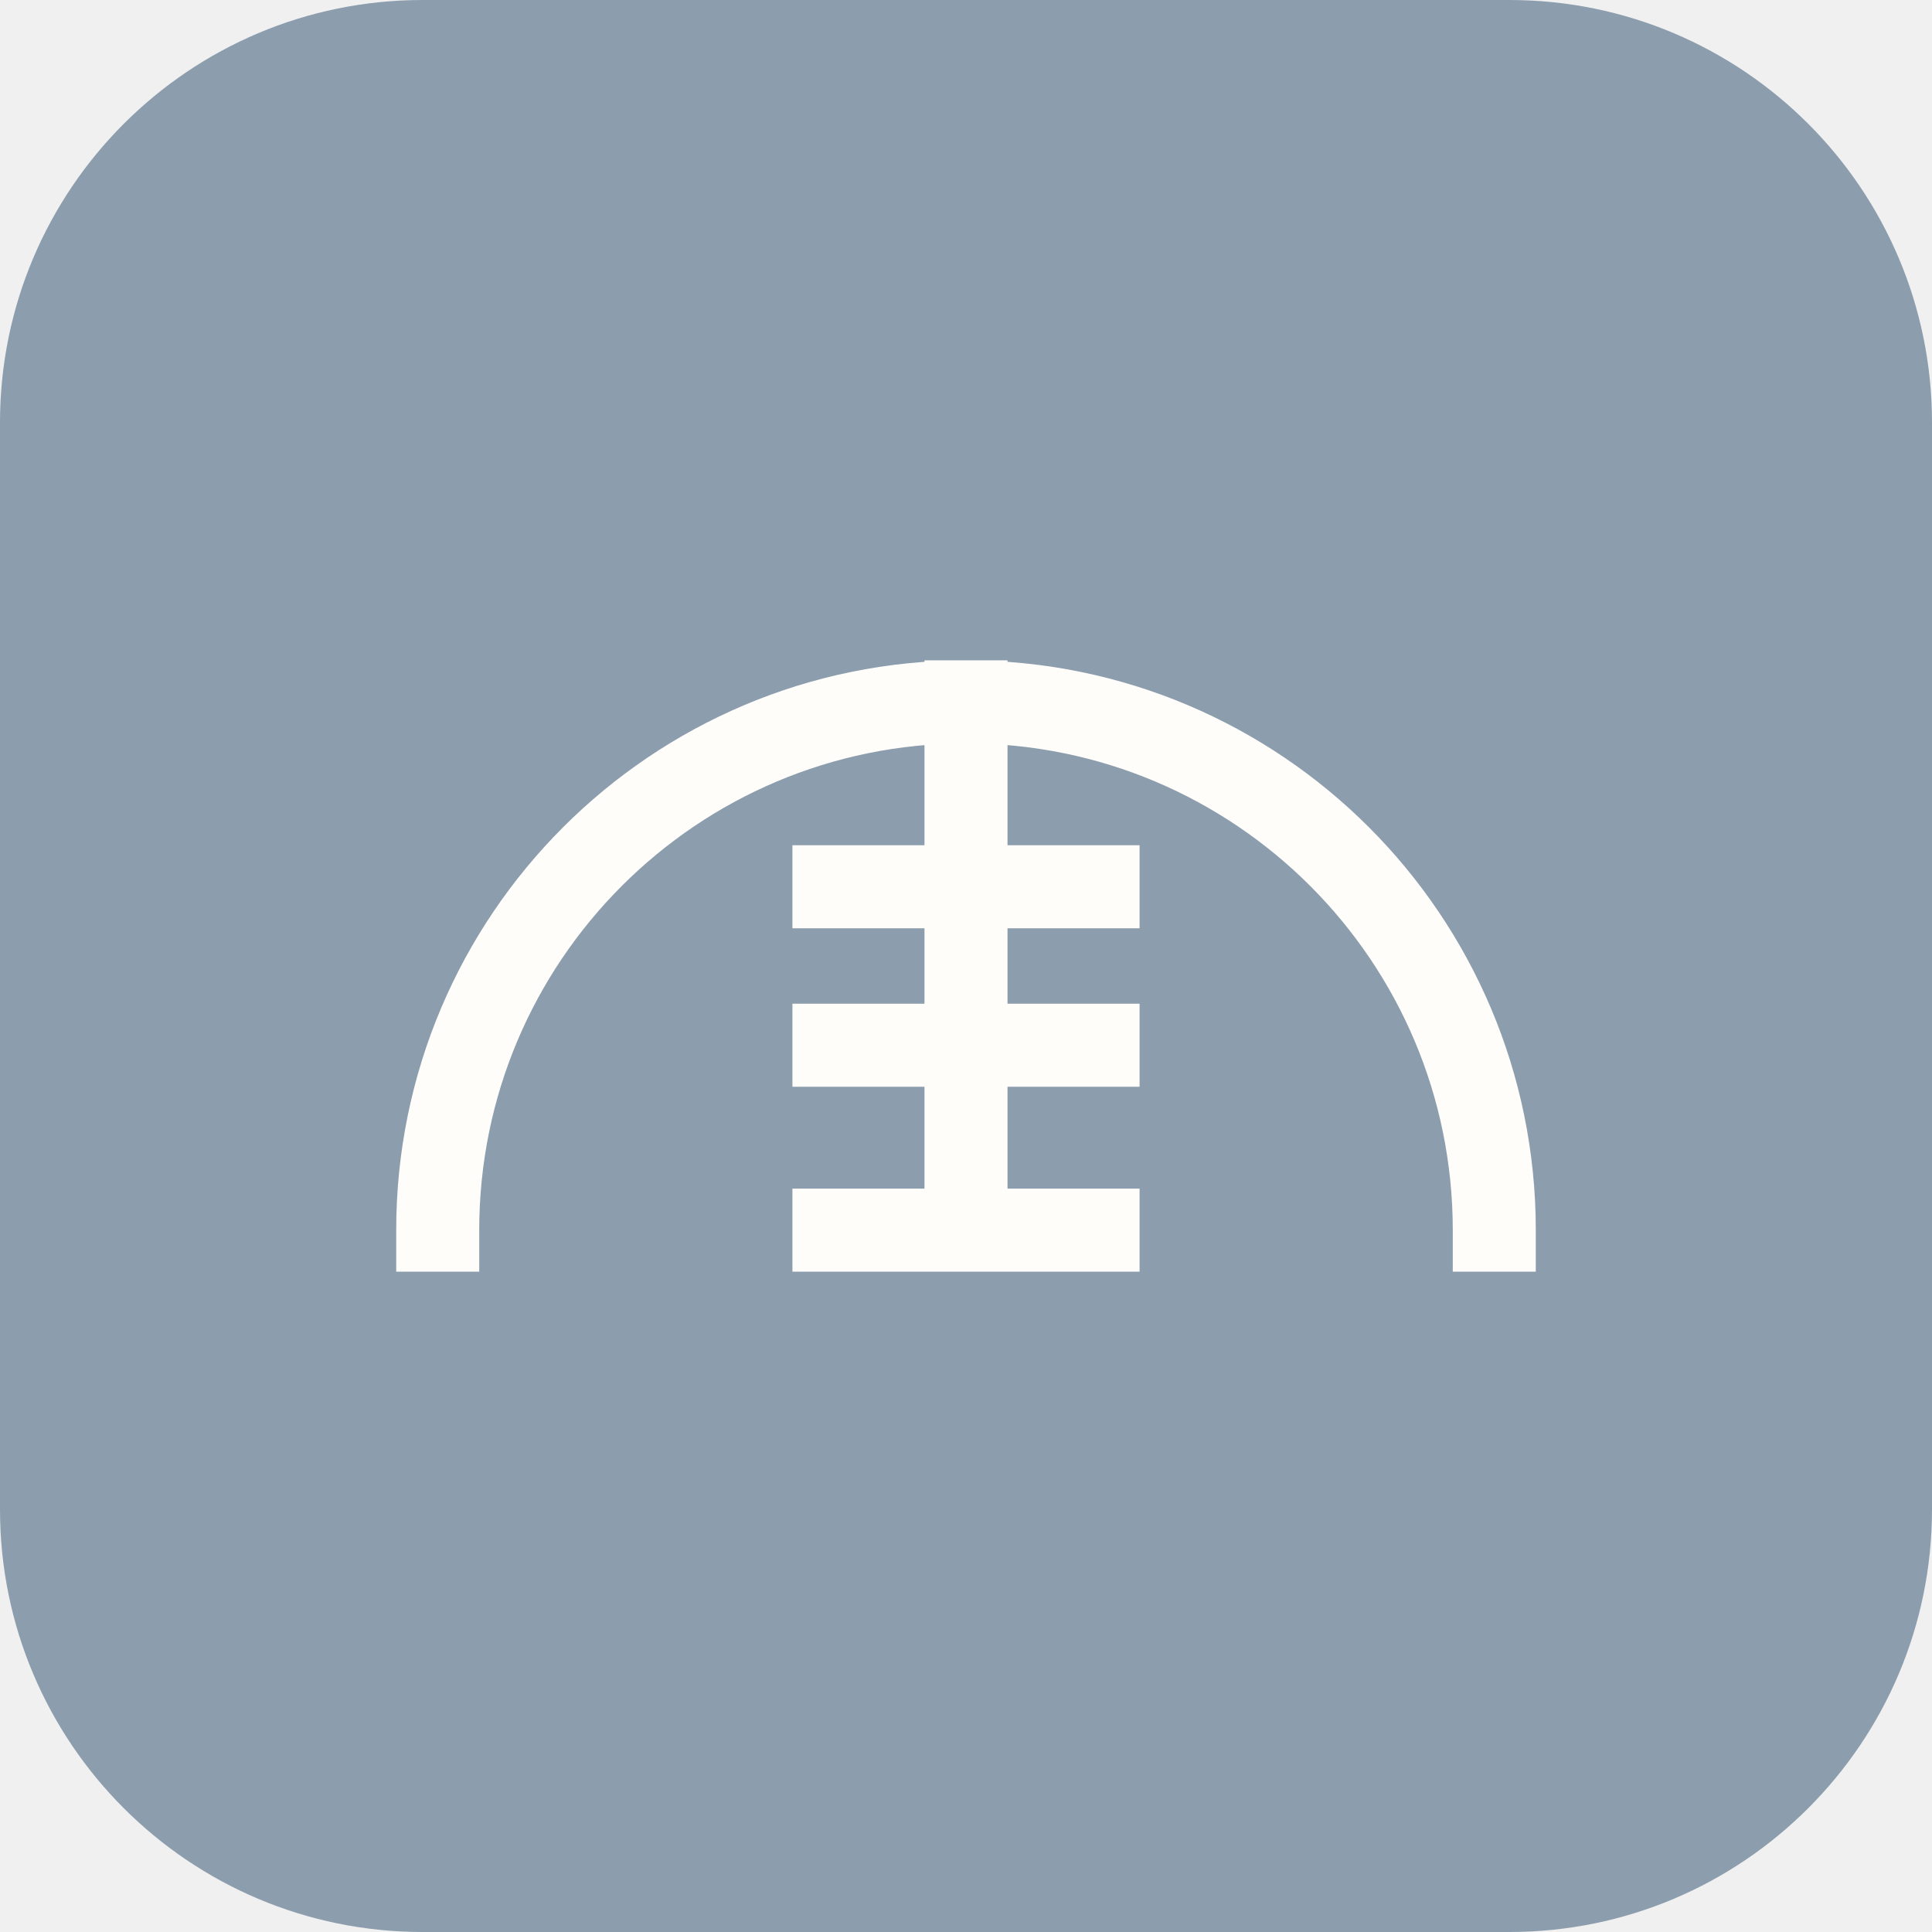
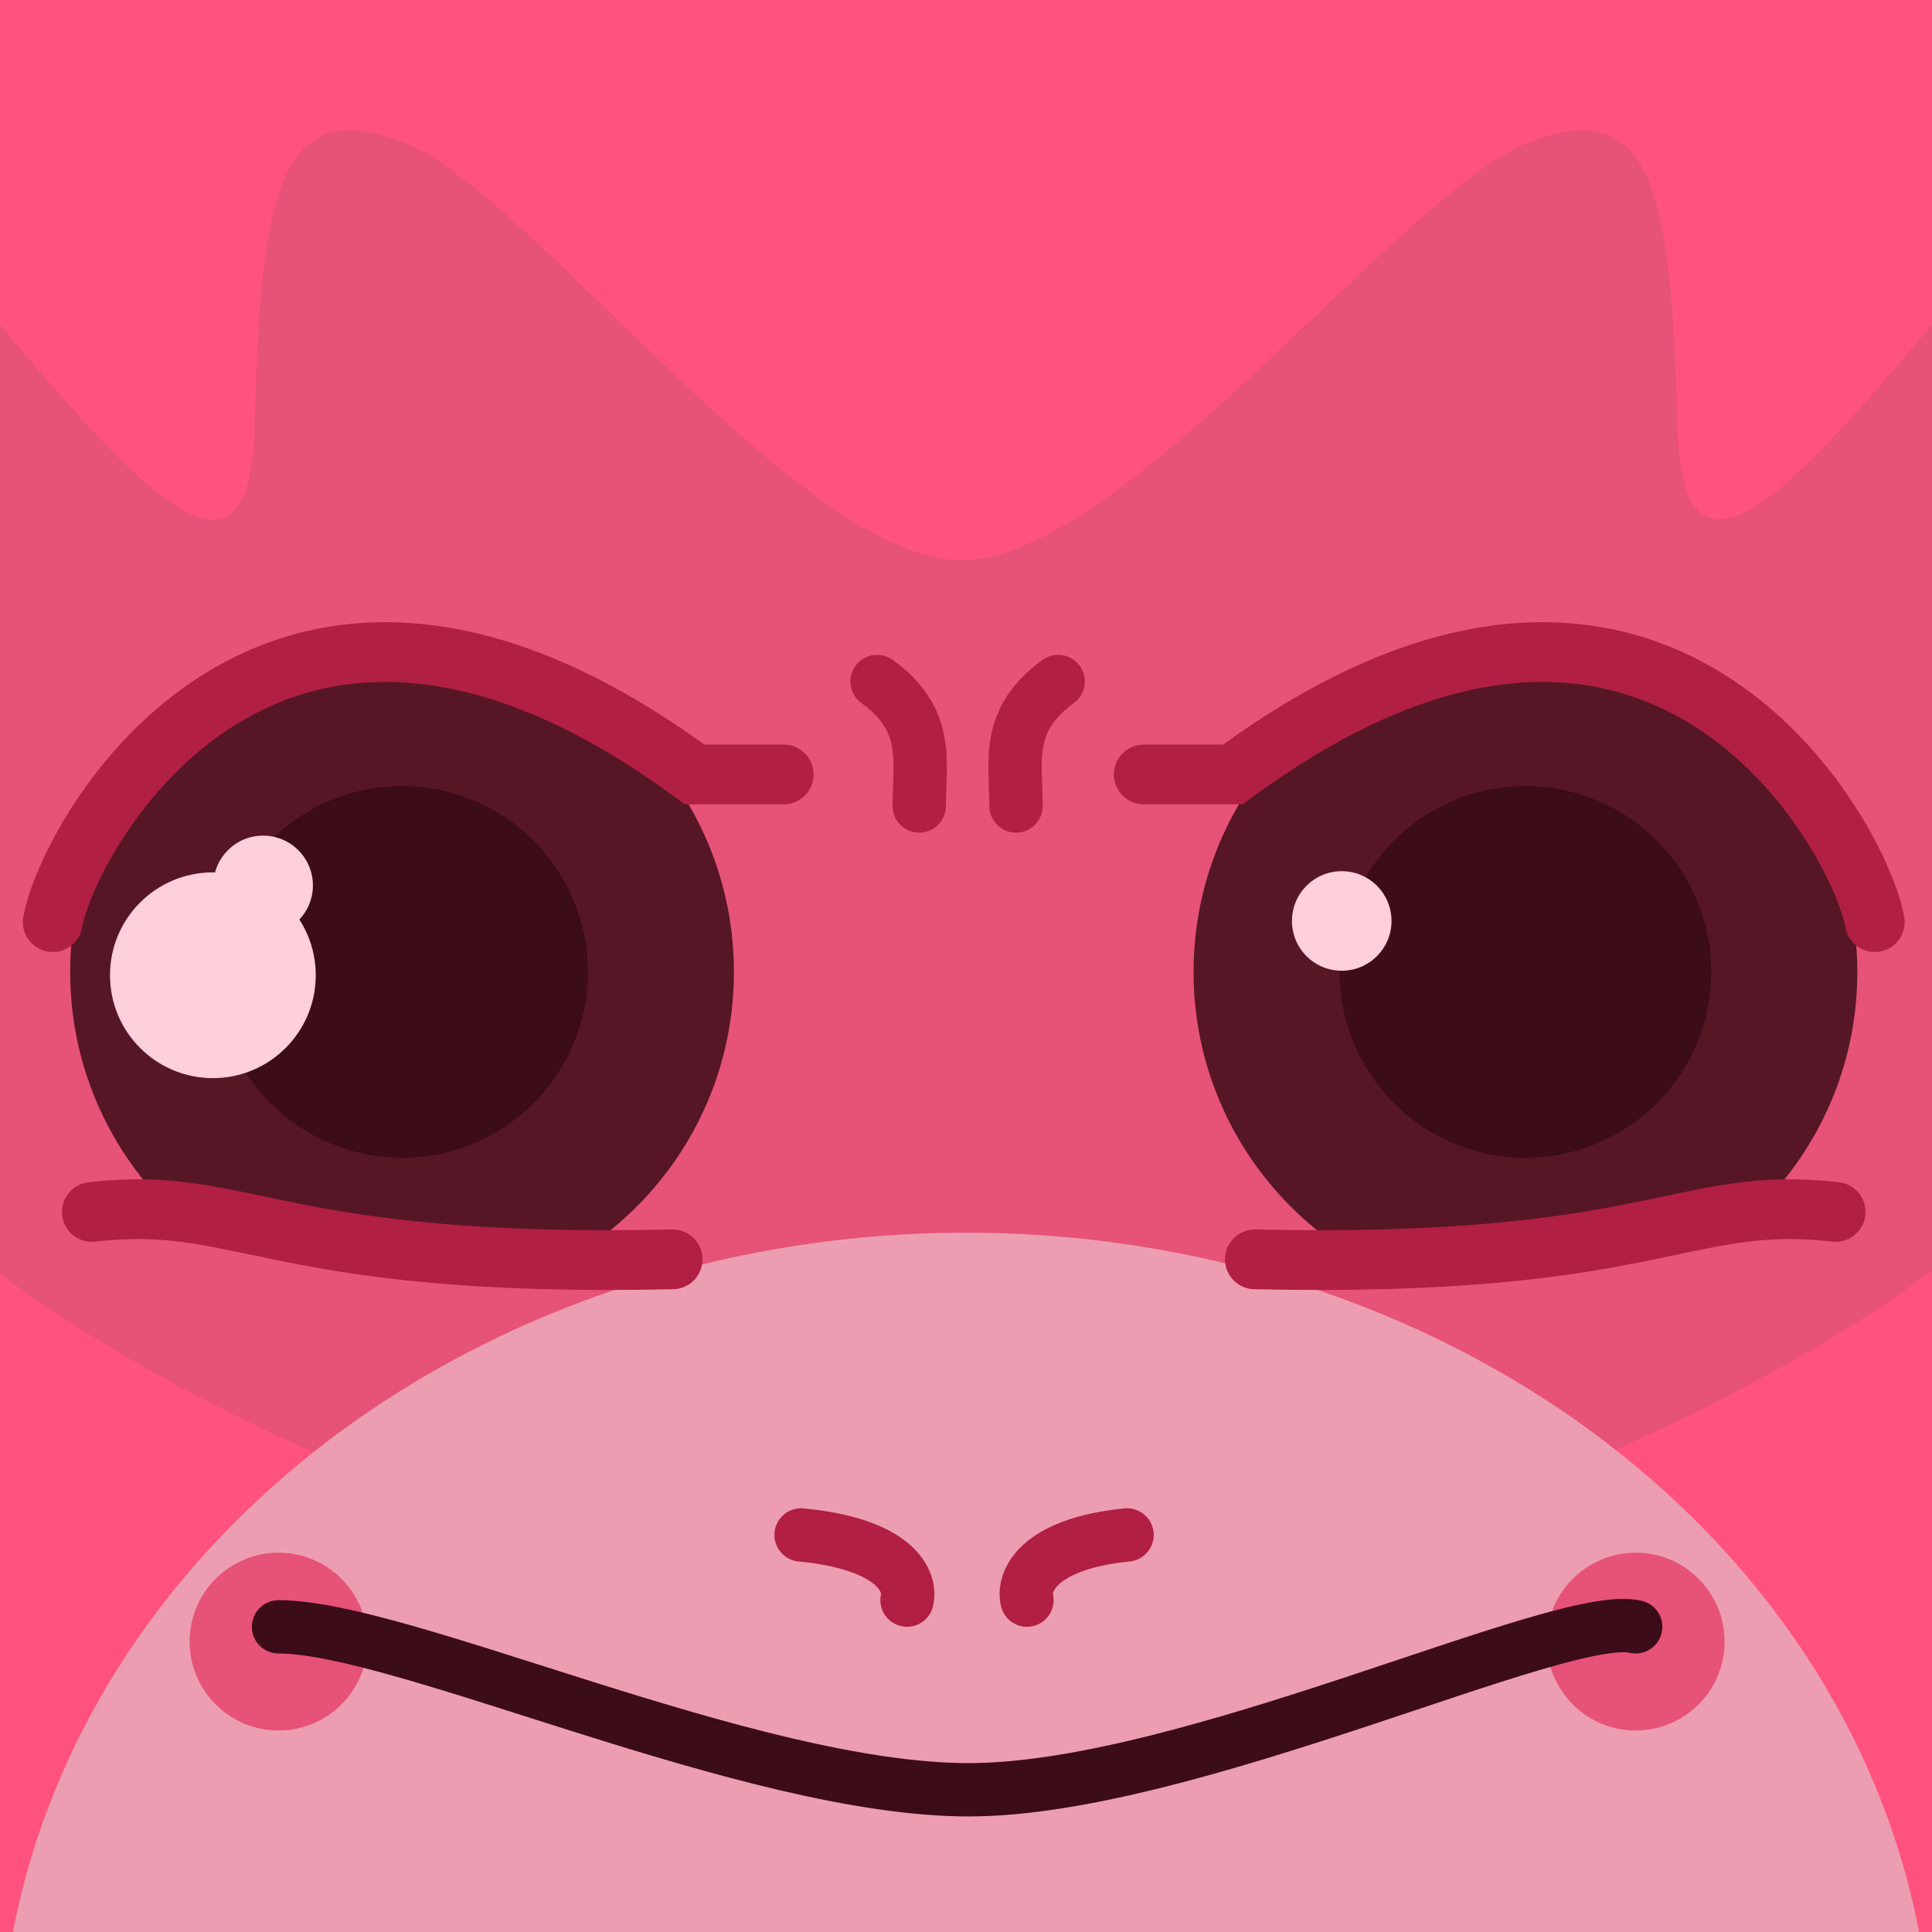
- <svg xmlns="http://www.w3.org/2000/svg" viewBox="0 0 512 512">
-   <rect width="512" height="512" rx="112" fill="#8c9dad" />
-   <g fill="none" stroke="#fffdfa" stroke-width="22" stroke-linecap="square">
-     <path d="M116 326a140 140 0 0 1 280 0M256 186v140m-35-91h70m-70 42h70m-70 49h70" />
+ <svg xmlns="http://www.w3.org/2000/svg" width="326" height="326" viewBox="0 0 326 326" fill="none">
+   <g clip-path="url(#clip0_1285_405)">
+     <rect width="326" height="326" fill="#FF527E" />
+     <path d="M42.961 72.118C42.153 103.88 22.407 81.295 0 54.827V214.922C24.092 233.281 90.269 270 162.242 270C234.215 270 301.403 232.938 326 214.407V54.831C303.593 81.299 283.847 103.883 283.039 72.121C282.028 32.419 278.995 15.769 257.767 24.094C236.54 32.419 189.535 94.529 162.242 94.529C134.949 94.529 89.46 32.415 68.233 24.09C47.005 15.765 43.972 32.416 42.961 72.118Z" fill="#E65278" />
+     <path d="M326 349C326 330.484 321.784 312.149 313.592 295.042C305.401 277.935 293.394 262.391 278.258 249.298C263.122 236.205 245.153 225.819 225.377 218.733C205.601 211.647 184.405 208 163 208C141.595 208 120.399 211.647 100.623 218.733C80.847 225.819 62.877 236.205 47.742 249.298C32.606 262.391 20.599 277.935 12.408 295.042C4.216 312.149 -1.87132e-06 330.484 0 349L163 349H326Z" fill="#ED9DB1" />
+     <g clip-path="url(#clip1_1285_405)">
+       <circle cx="67.84" cy="164" r="56" fill="#571626" />
+       <circle cx="67.84" cy="164" r="31.36" fill="#3C0C18" />
+       <circle cx="35.92" cy="164.56" r="17.36" fill="#FFCFDB" />
+       <circle cx="44.4" cy="149.4" r="8.4" fill="#FFCFDB" />
+     </g>
+     <path d="M8.9 155.599C11.28 141.599 45.44 77.759 117.204 130.679L132.24 130.679" stroke-width="10.08" stroke-linecap="round" stroke="#B11F44" />
+     <path d="M15.5 204.5C41.5 201.5 46 214 113.5 212.5" stroke-width="10.08" stroke-linecap="round" stroke="#B11F44" />
+     <path d="M153.047 270C153.819 266.974 151.324 260.538 135.17 259" stroke-width="9" stroke-linecap="round" stroke="#B11F44" />
+     <path d="M155.109 136C155.109 128.5 157 121.5 148 115" stroke-width="9" stroke-linecap="round" stroke="#B11F44" />
+     <path d="M171.44 136C171.44 128.5 169.549 121.5 178.549 115" stroke-width="9" stroke-linecap="round" stroke="#B11F44" />
+     <path d="M173.286 270C172.557 266.974 174.913 260.538 190.17 259" stroke-width="9" stroke-linecap="round" stroke="#B11F44" />
+     <circle cx="276" cy="277" r="15" fill="#E65278" />
+     <circle cx="47" cy="277" r="15" fill="#E65278" />
+     <path d="M47 274.505C68 274.501 126.5 302.004 163.5 302.004M276 274.501C263.5 271.5 200.5 302 163.5 302" stroke-width="9" stroke-linecap="round" stroke="#3C0C18" />
+     <g clip-path="url(#clip2_1285_405)">
+       <circle cx="257.4" cy="164" r="56" fill="#571626" />
+       <circle cx="257.4" cy="164" r="31.36" fill="#3C0C18" />
+       <circle cx="226.4" cy="155.4" r="8.4" fill="#FFCFDB" />
+     </g>
+     <path d="M316.34 155.599C313.96 141.599 279.8 77.759 208.036 130.679L193 130.679" stroke-width="10.08" stroke-linecap="round" stroke="#B11F44" />
+     <path d="M309.74 204.5C283.74 201.5 279.24 214 211.74 212.5" stroke-width="10.08" stroke-linecap="round" stroke="#B11F44" />
  </g>
+   <defs>
+     <clipPath id="clip0_1285_405">
+       <rect width="326" height="326" fill="white" />
+     </clipPath>
+     <clipPath id="clip1_1285_405">
+       <rect width="128" height="100" fill="white" transform="translate(4 108)" />
+     </clipPath>
+     <clipPath id="clip2_1285_405">
+       <rect width="128" height="100" fill="white" transform="matrix(-1 0 0 1 321.24 108)" />
+     </clipPath>
+   </defs>
</svg>
